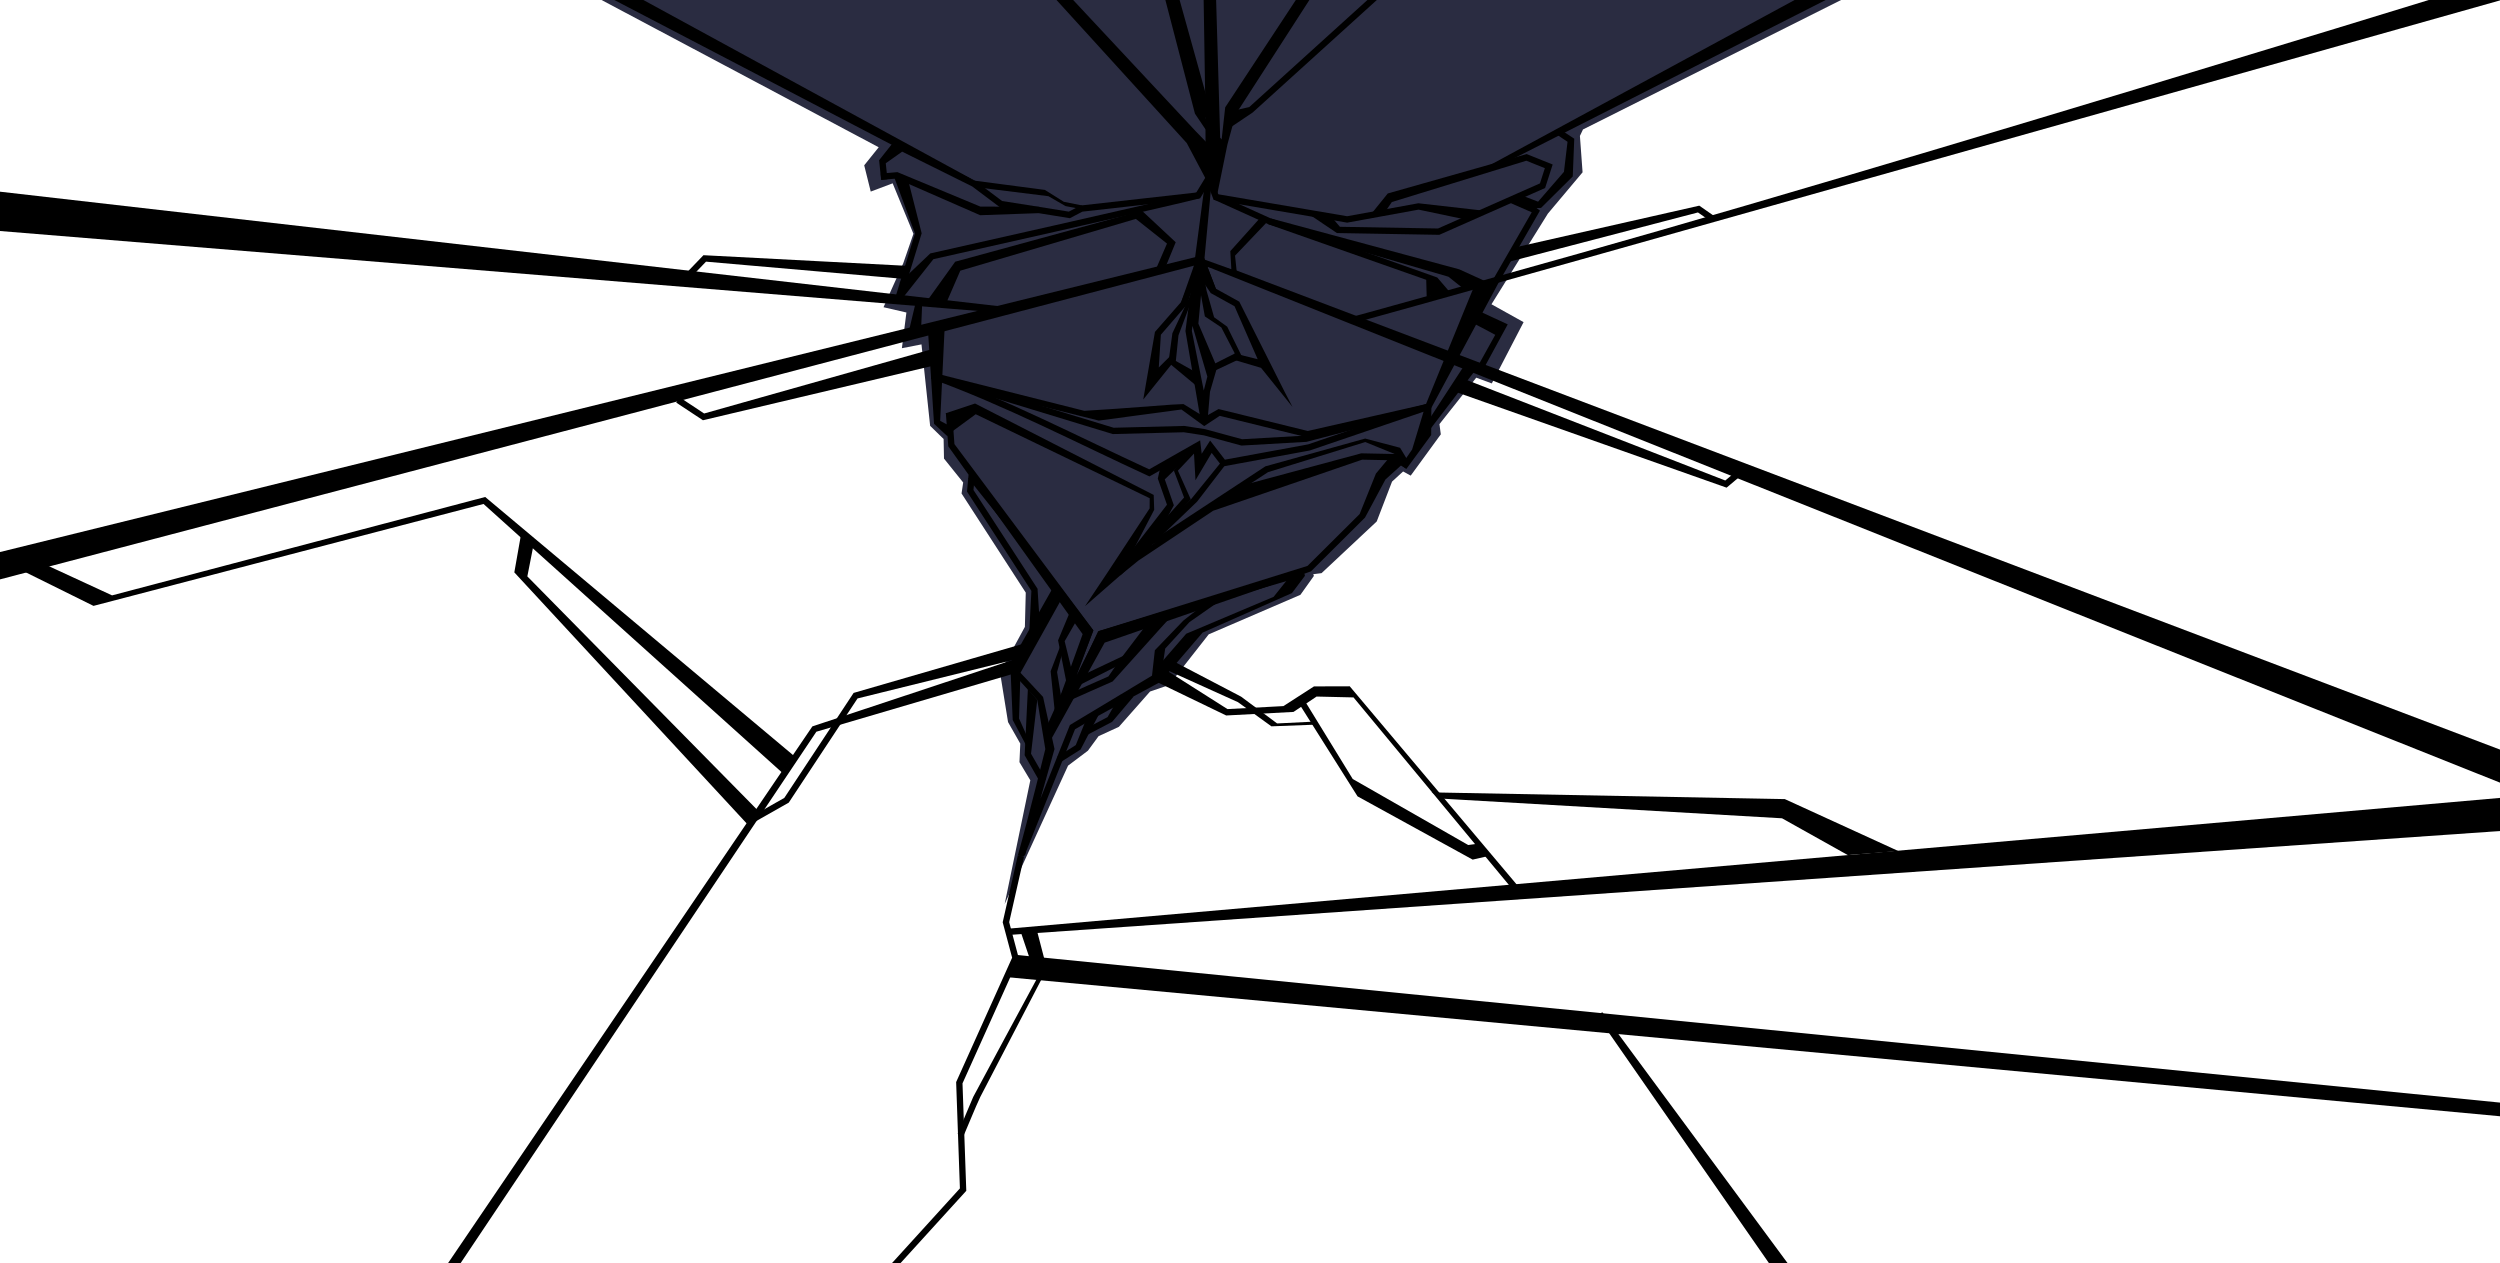
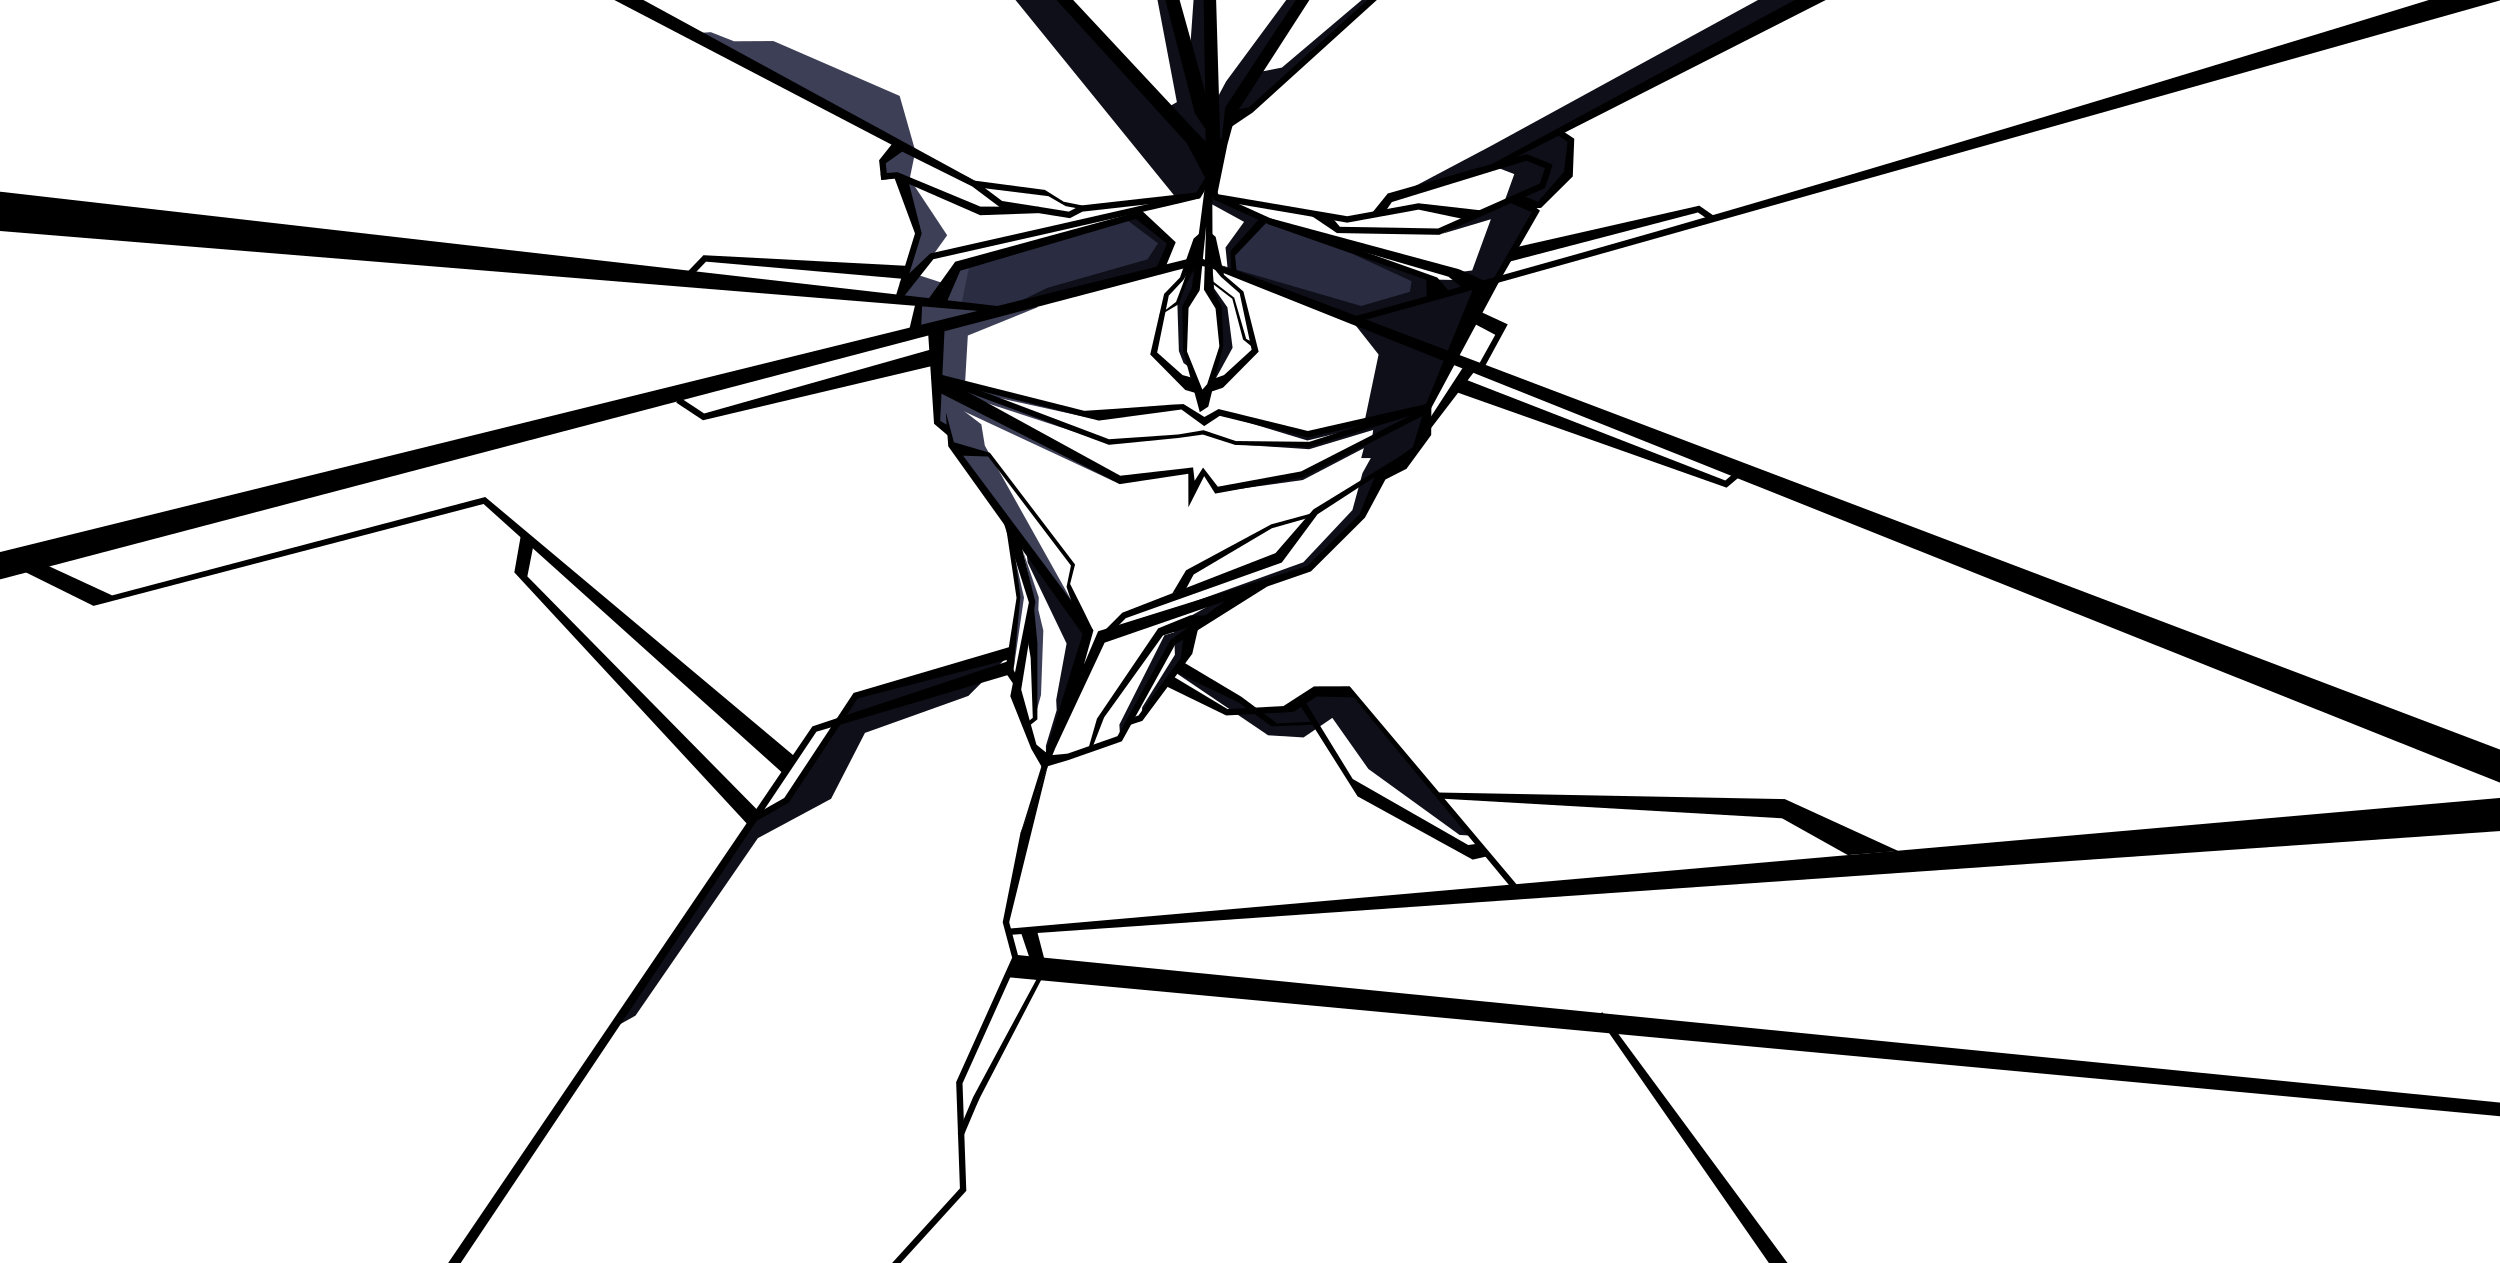
<svg xmlns="http://www.w3.org/2000/svg" width="1980" height="1e3" version="1.1" viewBox="0 0 523.87 264.58">
-   <path d="m-45.93-91.38 230.06 122.24-3.037 3.781 1.367 5.504 4.595-1.731 4.354 10.58-2.128 6.163-4.142 9.22 4.797 1.107-0.947 7.481 4.106-0.799 1.812 17.066 2.826 2.759 0.078 4.104 4.021 5.01-0.342 2.301 13.455 20.777-0.182 7.176-5.206 9.574 1.675 10.374 2.567 4.513-0.173 3.886 2.274 3.805-5.379 25.933 13.29-29.005 4.156-3.129 2.234-3.045 4.257-1.959 6.535-7.398 3.959-1.36 8.336-10.627 19.214-8.28 2.824-3.962-0.141-0.356 1.744-0.222 11.56-10.829 3.211-8.353 2.316-2.124 1.593 0.871 6.309-8.65-0.286-2.144 7.712-9.732 3.26 1.207 6.662-12.844-6.731-3.744 11.824-19.004 7.266-8.647-0.558-7.622 0.641-1.356 207.96-104.31-2.939-8.967z" fill="#2a2c41" stop-color="#000000" style="-inkscape-stroke:none;font-variation-settings:normal" />
-   <g fill="#2a2c41">
-     <path d="m197.46 62.743 2.763-7.196 38.266-10.626 6.818 5.853-2.106 5.799-33.187 8.188z" stop-color="#000000" style="-inkscape-stroke:none;font-variation-settings:normal" />
-     <path d="m264.89 46.033-6.542 6.571 0.807 5.393 25.029 9.561 16.956-5.313-0.646-3.93z" stop-color="#000000" style="-inkscape-stroke:none;font-variation-settings:normal" />
-   </g>
-   <g display="none">
-     <path d="m199.81 79.421c1.385 0.186 25.718 5.537 25.718 5.537l20.365-2.697 5.584 3.584 4.068-3.033 17.565 5.887 27.039-4.837-0.297 1.065-45.312 14.483-0.788-3.577-4.038 6.655-1.239-9.495-8.24 4.096z" fill="#9ece6a" stop-color="#000000" style="-inkscape-stroke:none;font-variation-settings:normal" />
-     <path d="m201.38 79.875c0 0.148 38.912 17.16 38.912 17.16l10.453-5.495 0.327 7.739 2.692-4.987 2.261 2.446 18.213-2.538-7.549 2.629-12.623 2.46-0.786-2.26-4.181 6.829-1.726-8.315-8.011 4.319-42.938-20.123z" fill="#658a3f" stop-color="#000000" style="-inkscape-stroke:none;font-variation-settings:normal" />
-     <g fill="#9ece6a">
-       <path d="m251.69 60.358-0.691 7.67 3.503 8.79 1.08-2.742-0.817-4.794 0.658-1.22-2.727-1.894z" stop-color="#000000" style="-inkscape-stroke:none;font-variation-settings:normal" />
-       <path d="m250.29 75.804-1.239-6.937 1.012-8.51-3.57 9.17-0.387 2.531 1.934 0.053z" stop-color="#000000" style="-inkscape-stroke:none;font-variation-settings:normal" />
-       <path d="m251.22 54.308-40.362 10.148-14.23 5.64 0.209 2.986 46.865-12.164 1.685 2.893 4.225-2.483 1.036-5.934z" stop-color="#000000" style="-inkscape-stroke:none;font-variation-settings:normal" />
-       <path d="m252.02 54.742c0.69 0.374 53.437 20.445 53.437 20.445l-2.37 1.409-43.447-16.028-5.397 2.134-3.886-2.137z" stop-color="#000000" style="-inkscape-stroke:none;font-variation-settings:normal" />
-       <path d="m213.91 67.261c0.837 1.268 19.015 17.706 19.015 17.706l0.791-0.088-12.676-13.75 1.867-5.964-1.251 0.699-1.909 5.775-4.521-4.659z" stop-color="#000000" style="-inkscape-stroke:none;font-variation-settings:normal" />
-       <path d="m272.6 64.438-10.817 17.918-5.999 1.483 1.17 0.502 7.415-1.97 7.355-12.816 24.81 3.743-1.251-0.849-21.585-3.537-1.43-2.632 0.887-1.911z" stop-color="#000000" style="-inkscape-stroke:none;font-variation-settings:normal" />
-       <path d="m270.31 71.225c0.842 0.764 21.802 11.583 21.802 11.583l1.375 2.741 0.694-0.426-2.023-4.295-15.192-8.047-1.242-3.003-0.837-0.13 1.637 3.957-6.054-3.272z" stop-color="#000000" style="-inkscape-stroke:none;font-variation-settings:normal" />
-       <path d="m197.64 74.393c0.824 0 23.066 2.095 23.066 2.095l10.701 8.093 0.981-0.15-10.865-9.441-18.606-1.389 0.165-2.591-0.745 0.134-0.185 2.876-4.776-0.342z" stop-color="#000000" style="-inkscape-stroke:none;font-variation-settings:normal" />
+   <g>
+     <path d="m197.46 62.743 2.763-7.196 38.266-10.626 6.818 5.853-2.106 5.799-33.187 8.188z" fill="#2a2c41" stop-color="#000000" style="-inkscape-stroke:none;font-variation-settings:normal" />
+     <path d="m264.89 46.033-6.542 6.571 0.807 5.393 25.029 9.561 16.956-5.313-0.646-3.93z" fill="#2a2c41" stop-color="#000000" style="-inkscape-stroke:none;font-variation-settings:normal" />
+     <g fill="#0e0f19">
+       <path d="m231.09 132.98 43.176-14.102 11.61-11.154 3.449-8.519 4.491-2.365 0.678 0.083 1.952-2.358 2.879-9.748 10.559-25.227 4.078-1.276 7.633-13.705-1.285-2.102 2.458 0.31 5.374-5.884 0.901-7.655-2.354-1.778 91.65-47.158-13.822-0.097-92.035 50.305-20.798 11.003 22.072-6.437 3.559 1.372-2.066 5.744-13.105 6.77 10.264-3.061-3.916 10.729-4.503 0.588 1.868 1.435-5.418-0.111-16.926-5.321 12.282 5.66-0.363 2.223-10.225 2.964-29.882-8.68 27.76 11.515 5.795 7.353-3.005 14.334 1.938 0.915-0.389 2.966-1.179-0.328-1.01 3.803h2.014l-1.736 3.127-2.121 7.776-10.28 10.931z" stop-color="#000000" style="-inkscape-stroke:none;font-variation-settings:normal" />
+       <path d="m253.96 38.113 1.374 3.271 9.498 5.087-6.577 6.804 0.412 4.032-1.369-0.561-0.497-4.88 3.888-5.373-6.721-3.678z" stop-color="#000000" style="-inkscape-stroke:none;font-variation-settings:normal" />
+       <path d="m257.77 24.679 3.933-1.907 61.967-55.214-55.048 46.598-6.026 1.18z" stop-color="#000000" style="-inkscape-stroke:none;font-variation-settings:normal" />
+       <path d="m256.26 32.564 1.293-9.892 41.114-62.124-41.754 56.535-3.22 6.06z" stop-color="#000000" style="-inkscape-stroke:none;font-variation-settings:normal" />
+       <path d="m254.12 23.33-1.183-63.669-3.628 51.664z" stop-color="#000000" style="-inkscape-stroke:none;font-variation-settings:normal" />
+       <path d="m254.17 31.294-0.281-7.205-2.938-2.519-15.539-59.207 11.2 59.035-2.597 1.466z" stop-color="#000000" style="-inkscape-stroke:none;font-variation-settings:normal" />
+       <path d="m194.44-30.903 57.784 62.398 1.862 6.164-3.464 3.61-3.783 0.669-43.449-53.52-1.31-7.104-6.806-8.752z" stop-color="#000000" style="-inkscape-stroke:none;font-variation-settings:normal" />
+       <path d="m209.37 65.254 33.751-8.606 2.483-5.966-7.245-5.865-2.698 0.933 6.994 5.235-2.199 3.357-21.043 5.99z" stop-color="#000000" style="-inkscape-stroke:none;font-variation-settings:normal" />
+       <path d="m251.27 56.705-0.858 4.419-2.204 3.374 0.104 8.754 1.048 3.84-1.347-1.024-0.98-2.5-0.327-10.164 2.246-5.48 1.479-3.146z" stop-color="#000000" style="-inkscape-stroke:none;font-variation-settings:normal" />
+       <path d="m253.57 50.675c0.066 0.357 0.859 9.782 0.859 9.782l2.773 3.944 1.086 8.473-4.422 8.072 1.76-8.571-0.429-7.957-1.66-3.119z" stop-color="#000000" style="-inkscape-stroke:none;font-variation-settings:normal" />
+       <path d="m258.92 125.65-10.312 7.83-0.536 4.814-8.86 11.867 0.135-1.946 6.85-10.999-0.186-6.197 9.38-5.238z" stop-color="#000000" style="-inkscape-stroke:none;font-variation-settings:normal" />
+       <path d="m251.49 130.79-5.842 3.799-10.956 19.484-0.129-2.228 9.438-18.721z" stop-color="#000000" style="-inkscape-stroke:none;font-variation-settings:normal" />
+       <path d="m219.21 159.7 8.219-26.984-12.266-16.685 0.172 1.806 8.165 17.008-2.179 11.821 0.107 2.122-2.263 7.484z" stop-color="#000000" style="-inkscape-stroke:none;font-variation-settings:normal" />
+       <path d="m297.94 86.529-24.951 13.34-17.285 3.127 17.294-2.41 24.496-12.787z" stop-color="#000000" style="-inkscape-stroke:none;font-variation-settings:normal" />
+       <path d="m298.05 85.818-24.049 7.796-14.967-0.49 15.289 1.012 23.486-7.085z" stop-color="#000000" style="-inkscape-stroke:none;font-variation-settings:normal" />
+       <path d="m298.07 84.85c-0.537 0.178-23.325 6.265-23.325 6.265l-18.354-4.146 17.555 5.335 21.734-5.22 1.948-2.059z" stop-color="#000000" style="-inkscape-stroke:none;font-variation-settings:normal" />
+       <path d="m247.67 140.12 11.693 6.628 3.545 2.263 7.932-0.398 5.229-3.556 6.919 0.194 25.222 29.846-2.362-0.132-19.107-13.828-7.554-10.706-6.033 4.101-7.428-0.455-19.086-12.92z" stop-color="#000000" style="-inkscape-stroke:none;font-variation-settings:normal" />
+       <path d="m211.56 137.15c-1.31 0.135-32.765 8.704-32.765 8.704l-13.9 21.813-6.758 3.713-30.207 44.35 5.236-2.91 25.65-37.198 15.335-8.238 7.098-13.811 21.676-7.753z" stop-color="#000000" style="-inkscape-stroke:none;font-variation-settings:normal" />
+     </g>
+     <g fill="#3c3f56">
+       <path d="m144.53 7.031 43.985 23.56-3.534 3.307 0.177 2.724 2.993 0.722 4.152 11.8-4.501 13.327 4.77 1.507-1.019 5.287 4.889-0.117 0.14 19.649 2.042 1.728 0.566 2.454 28.668 38.83-21.492-38.435-0.724-4.45-3.753-2.869 0.917-15.743 14.71-5.97c-6.205-0.109-16.073-0.506-16.073-0.506l1.741-8.428-3.461 1.692-1.251 2.504-5.986-1.943 5.99-8.356-7.85-11.844 1.184-5.78-3.284-11.575-26.464-11.507-8.263 0.051-4.845-1.91z" stop-color="#000000" style="-inkscape-stroke:none;font-variation-settings:normal" />
+       <path d="m212.74 117.09 1.834 8.142-2.231 15.319 1.082-16.004z" stop-color="#000000" style="-inkscape-stroke:none;font-variation-settings:normal" />
+       <path d="m214.32 115.36 2.427 10.803-0.412 2.579 0.541 6.533 0.058 14.71 1.205-4.341 0.487-13.534-1.045-4.319 0.093-2.608z" stop-color="#000000" style="-inkscape-stroke:none;font-variation-settings:normal" />
+       <path d="m200.12 85.318 34.402 16.06-36.757-19.199z" stop-color="#000000" style="-inkscape-stroke:none;font-variation-settings:normal" />
+       <path d="m201.09 81.366 31.428 11.536-30.216-9.911z" stop-color="#000000" style="-inkscape-stroke:none;font-variation-settings:normal" />
+       <path d="m204.32 81.531 25.978 6.469-23.097-5.058z" stop-color="#000000" style="-inkscape-stroke:none;font-variation-settings:normal" />
+     </g>
+     <g>
+       <path d="m308.96 59.844-10.144 24.826-24.773 5.641-18.699-4.598-2.96 1.664-4.388-2.707s-1.683 0.067-2.414 0.117c-3.964 0.28-7.571 0.552-11.666 0.867l-0.072 0.004-6.622 0.43-31.726-7.994-0.32 1.283 35.068 8.756 17.324-2.323 4.766 3.478 3.256-2.15 18.441 4.533 25.715-5.856 14.4-26.793z" color="#000000" style="-inkscape-stroke:none" />
+       <path d="m195.53 78.102-0.385 1.266 37.212 13.843 14.404-1.418 5.291-0.731 6.803 2.181 15.285 0.502 25.31-7.861-0.334-1.281-24.751 7.982-15.416-0.168-6.761-2.267-5.306 0.893-14.499 0.997z" color="#000000" style="-inkscape-stroke:none" />
+       <path d="m196.78 78.88-1.247 2.724 39.066 19.845 14.41-2.17 0.021 7.016 3.303-6.524 2.303 3.66 18.336-3.369 25.764-13.23-0.628-1.082-25.47 13.03-17.447 3.205-3.09-4.004-1.77 2.768-0.324-2.809-15.249 1.745z" color="#000000" style="-inkscape-stroke:none" />
+       <path d="m298.62 85.238-2.715 8.959-2.277 3.295 1.066 0.781 5.207-7.109 0.041-5.918z" color="#000000" style="-inkscape-stroke:none" />
+       <path d="m198.27 86.629-0.072-0.047 0.508 6.945 28.154 39.357-13.105 42.072 7.356-18.135 10.363-22.154 43.232-14.938 11.326-11.268 4.277-7.981 4.351-2.216 2.448-5.312-8.789 6.287-3.412 8.477-10.92 10.863-43.881 13.701-2.969 6.98 1.989-7.156-29.129-39.045z" color="#000000" style="-inkscape-stroke:none" />
+       <path d="m188.05 36.07-3.5 0.303 0.113 1.318 3.166-0.273 17.564 7.68 12.246-0.432 6.551 1.057 2.627-1.373 24.652-2.769 2.406-3.947-1.129-0.688-2.07 3.393-24.252 2.725-2.457 1.283-6.246-1.006-12.305-0.056z" color="#000000" style="-inkscape-stroke:none" />
+       <path d="m187.37 29.597-3.158 3.98 0.436 4.123 1.316-0.139-0.354-3.352 3.436-2.432 14.68 7.295 5.727 4.305 8.131 1.279 0.205-1.307-7.805-1.228-5.561-4.18z" color="#000000" style="-inkscape-stroke:none" />
+       <path d="m204.16 37.852-0.178 1.31 15.705 1.95 3.597 2.075 3.562 0.685-0.08-0.811-3.845-0.775-3.969-2.49z" color="#000000" style="-inkscape-stroke:none" />
+       <path d="m318.19 40.684-2.582 1.465 5.364 2.335-7.979 13.877 1.148 0.66 8.555-14.883z" color="#000000" style="-inkscape-stroke:none" />
+       <path d="m222.81-87.461-1.281 0.334 28.869 110.94 0.064 0.094c0.813 1.223 2.187 3.256 2.187 3.256l0.039 5.086-0.041 5.104 1.324 0.016s0.029-2.539 0.041-5.113c6e-3 -1.287 7e-3 -2.584-2e-3 -3.58-5e-3 -0.498-0.023-1.236-0.023-1.236l-1.348-2.68s0.78-2.52 0.722-2.606z" color="#000000" style="-inkscape-stroke:none" />
+       <path d="m334.03-94.975-77.293 117.47-0.812 7.312-3.207 4.734 2.357 6.158 2.129-10.422 1.719-6.303 76.212-118.22z" color="#000000" style="-inkscape-stroke:none" />
+       <path d="m252.03-95.43-1.322 0.039 1.945 122.55-0.023 7.57 4.082-4.853-1.027-1.013z" color="#000000" style="-inkscape-stroke:none" />
+       <path d="m373.11-78.445-111.33 100.88-4.106 0.934-0.771 1.146 0.554 2.444 5.038-3.385 111.51-101.04z" color="#000000" style="-inkscape-stroke:none" />
+       <path d="m156.78-72.939-0.979 0.891 92.891 102.04 4.033 7.613 0.811-7.035-3.02-3.114z" color="#000000" style="-inkscape-stroke:none" />
+       <path d="m190.33 37.862-3.011-0.889 4.418 11.953-4.16 13.535 1.266 0.389 4.291-13.963z" color="#000000" style="-inkscape-stroke:none" />
+       <path d="m250.77 53.804-385.67 95.159 0.052 7.876 385.51-101.29z" color="#000000" style="-inkscape-stroke:none" />
+       <path d="m258.62 56.494-5.815-0.693 466.04 186.03 8.791-7.492z" color="#000000" style="-inkscape-stroke:none" />
+       <path d="m253.93 37.121-1.238 0.467 1.623 4.301 27.979 4.766 14.965-2.727 10.055 2.112 2.977-1.964-13.076-1.484-14.928 2.719-27-4.6z" color="#000000" style="-inkscape-stroke:none" />
+       <path d="m319.91 32.285-29.104 8.254-3.393 4.199 2.782-0.261 1.464-2.142 28.178-8.656 3.885 1.559-1.025 3.186-21.365 9.455-20.557-0.355-2.471-2.902-3.902 0.344 5.754 3.87 21.445 0.371 22.174-9.812 1.584-4.924z" color="#000000" style="-inkscape-stroke:none" />
+       <path d="m327.6 27.552-1.823 0.346 2.695 1.815-0.75 6.295-5.422 6.254-4.106-1.578 1.77 2.969 2.955-0.084 6.649-6.595 0.314-7.907z" color="#000000" style="-inkscape-stroke:none" />
+       <path d="m255.07 40.697-0.545 1.205 11.291 5.106 37.696 10.975 3.308 2.633 4.783-1.53-5.811-2.644-39.529-10.684z" color="#000000" style="-inkscape-stroke:none" />
+       <path d="m237.8 44.551-37.639 10.287-5.693 7.938 3.787 0.793 2.973-6.849 36.92-10.892z" color="#000000" style="-inkscape-stroke:none" />
+       <path d="m266.26 45.76-0.443 1.246 33.045 11.628 0.096 3.523 4.777-1.021-2.561-2.988z" color="#000000" style="-inkscape-stroke:none" />
+       <path d="m239.08 43.961-2.265 0.956 8.208 6.506-0.247-0.926-2.903 6.703 2.396-1.326 2.098-5.111z" color="#000000" style="-inkscape-stroke:none" />
+       <path d="m263.79 45.956-5.982 6.667 0.217 3.796-7.255-2.615-0.466 1.7 5.856 0.945 3.014 0.668-0.374-3.547 6.582-6.914z" color="#000000" style="-inkscape-stroke:none" />
+       <path d="m197.95 68.626-3.449 1.362 1.225 18.812 3.195 2.719-0.35-2.418-1.558-0.91z" color="#000000" style="-inkscape-stroke:none" />
+       <path d="m307.05 76.242-8.377 12.859 1.107 0.723 9.559-12.484z" color="#000000" style="-inkscape-stroke:none" />
+       <path d="m583.84-23.088s-168.07 52.304-252.96 76.21c0 0-11.111 3.119-21.12 5.925-5.278 1.48-10.249 2.872-13.124 3.674-4.164 1.162-7.46 2.077-9.74 2.705-1.14 0.314-2.026 0.556-2.639 0.721-0.307 0.082-0.546 0.145-0.711 0.188-0.083 0.021-0.147 0.037-0.189 0.047-0.043 0.01-0.102 0.017-0.018 0.008l0.15 1.315c0.112-0.013 0.116-0.022 0.172-0.035 0.056-0.013 0.126-0.03 0.213-0.053 0.174-0.045 0.415-0.108 0.725-0.191 0.618-0.166 1.507-0.408 2.648-0.723 2.283-0.629 5.58-1.545 9.744-2.707 8.329-2.324 34.248-9.6 34.248-9.6s168.4-47.462 252.6-71.221z" color="#000000" style="-inkscape-stroke:none" />
+       <path d="m-125.71 25.758-0.054 12.37 337 27.548 1.857-1.081z" color="#000000" style="-inkscape-stroke:none" />
+       <path d="m191.97 63.018-1.857 7.783 2.832-0.189 0.311-7.287z" color="#000000" style="-inkscape-stroke:none" />
+       <path d="m308.82 64.668-1.112 2.515 5.62 2.979-3.99 7.178 1.156 0.643 5.447-10.012z" color="#000000" style="-inkscape-stroke:none" />
+       <path d="m-45.089-98.084-2.09 6.289 239.25 124.85 12.348 4.891z" color="#000000" style="-inkscape-stroke:none" />
+       <path d="m533.78-85.481-223.85 121.32 2.686-0.305 224.22-113.89z" color="#000000" style="-inkscape-stroke:none" />
+       <path d="m250.9 40.32c-2.436 0.65-16.449 3.854-29.77 6.873-13.32 3.019-26.01 5.869-26.01 5.869l-0.18 0.041-6.387 6.076 0.285 3.67 6.748-8.537c0.172-0.039 12.605-2.829 25.836-5.828 13.322-3.019 27.212-6.19 29.816-6.885z" color="#000000" style="-inkscape-stroke:none" />
+       <path d="m195.27 73.17-47.72 13.476-5.115-3.383-0.73 1.103 5.594 3.697 48.258-11.43z" color="#000000" style="-inkscape-stroke:none" />
+       <path d="m306.46 79.285-1.936 2.658 57.277 20.246 2.967-2.492-0.85-1.012-2.389 2.004z" color="#000000" style="-inkscape-stroke:none" />
+       <path d="m356.08 43.096-39.207 8.883-0.8 2.909 39.729-10.371 2.777 1.928 0.756-1.086z" color="#000000" style="-inkscape-stroke:none" />
+       <path d="m147.41 53.475-3.379 3.514 0.955 0.916 2.957-3.076 41.136 3.586 1.208-2.698z" color="#000000" style="-inkscape-stroke:none" />
+       <path d="m296.54 93.672-21.31 13.06-7.949 9.168-32.102 12.49-4.059 4.072 0.938 0.934 3.859-3.873 32.674-11.639 7.506-10.133 16.808-10.925z" color="#000000" style="-inkscape-stroke:none" />
+       <path d="m274.77 107.59-8.379 2.283-17.857 9.623-2.859 4.801 2.685-0.607 1.771-3.308 16.373-9.684 8.566-2.437z" color="#000000" style="-inkscape-stroke:none" />
+       <path d="m199.63 92.602 1.198 2.858 6.235 0.199 17.351 22.852-0.922 4.475 1.555 4.643 0.769 2.168 3.304 2.425-2.143-4.399-2.736-5.459 1.034-4.071-17.838-23.408z" color="#000000" style="-inkscape-stroke:none" />
+       <path d="m252.7 37.391-0.789 6.193h2e-3l-2.184 16.836-2 3.787 0.191 9.303 3.498 12.859 1.774-1.158 3.16-12.859-0.326-8.031-1.902-3.924-0.107-22.924zm0.041 10.088-0.455 13.225 2.429 3.947 0.811 7.909-2.574 7.949-1.001 1.135-3.214-7.973 0.321-9.149 2.335-3.695z" color="#000000" style="-inkscape-stroke:none" />
+       <path d="m253.62 48.684-0.857 1.008 0.781 0.664 0.035 4.924 2.281 2.751 3.905 3.417 2.515 11.843-5.779 5.293-2.528 0.904-0.195 2.582 2.473-0.816 7.496-7.562-3.188-12.604-4.068-3.492-1.486-6.752-0.266-1.207z" color="#000000" style="-inkscape-stroke:none" />
+       <path d="m251.64 48.648-1.529 1.359-2.85 8.146-3.324 3.43-2.912 12.701 7.346 7.438 2.352 0.68-0.41-3.106-2.515-0.7-5.319-4.723 2.437-11.927 3.036-3.263 3.031-4.795 1.537-4.25z" color="#000000" style="-inkscape-stroke:none" />
+       <path d="m249.37 54.95-1.388 4.234-1.541 4.072-3.461 2.663-5e-3 0.189 4.051-2.388 1.658-4.499 2.643-4.441z" color="#000000" style="-inkscape-stroke:none" />
+       <path d="m253.42 58.384-0.248 0.372 5.055 3.852 2.252 8.537 2.172 1.762 0.258-0.957-1.771-0.94-2.514-8.638z" color="#000000" style="-inkscape-stroke:none" />
+       <path d="m213.7 113.02-3.509-3.89 5.408 17.111-3.894 19.646 4.41 11.051 2.482 4.305 1.327-2.965-2.745-2.238-3.192-11.549 2.975-18.324z" color="#000000" style="-inkscape-stroke:none" />
+       <path d="m210.91 111.15 2.103 14.128-2.416 15.496 1.818 2.656 1.092-0.746-1.116-2.353 1.423-15.32-1.48-11.607z" color="#000000" style="-inkscape-stroke:none" />
+       <path d="m216.6 126.59-1.485 6.085 0.856 5.17 0.45 12.565-1.505 1.25 0.298 0.822 2.166-1.74v-15.99z" color="#000000" style="-inkscape-stroke:none" />
+       <path d="m259.36 124.07-14.083 10.03-11.113 20.16-10.461 3.666-3.897 0.356-0.781 2.427 4.883-1.453 11.17-3.916 11.207-20.33 19.359-12.168z" color="#000000" style="-inkscape-stroke:none" />
+       <path d="m249.41 128.95-6.705 2.715-12.836 18.92-1.675 5.847 0.755 0.123 2.411-6.217 12.328-17.168 7.715-2.474 1.393-0.386 0.014-1.322z" color="#000000" style="-inkscape-stroke:none" />
+       <path d="m251.06 131.73-3.071 1.516-0.522 4.593-8.892 12.079-2.338 0.77 0.414 1.258 2.736-0.902 10.451-14.047z" color="#000000" style="-inkscape-stroke:none" />
+       <path d="m211.45 138.49-41.21 13.718-156.96 231.23 2.576 1.747 155.22-231.86 40.698-12.046z" color="#000000" style="-inkscape-stroke:none" />
+       <path d="m211.54 135.58-32.668 9.624-14.525 22-7.693 4.361 0.652 1.15 7.971-4.518 14.416-21.834 31.923-8.25z" color="#000000" style="-inkscape-stroke:none" />
+       <path d="m245.4 141.49-1.554 2.058 13.096 6.375 14.102-0.746 4.842-3.22 7.734 0.181 33.625 40.579 1.012-0.854-35.428-42.055-7.49 0.021-6.403 4.127-11.724 0.628z" color="#000000" style="-inkscape-stroke:none" />
+       <path d="m213.85 174.5-3.735 18.763 1.978 7.422-11.732 26.066 0.787 22.279-145.3 159.78 0.979 0.889 145.66-160.17-0.793-22.512 11.797-26.213-2.016-7.562 8.122-32.869z" color="#000000" style="-inkscape-stroke:none" />
+       <path d="m273.41 146.86-1.119 0.705 12.184 19.314 24.117 13.252 3.279-0.748c-0.251-0.597-4.335-5.297-1.629-2.66l-2.583 0.348-24.194-13.829z" color="#000000" style="-inkscape-stroke:none" />
+       <path d="m247.97 138.76-1.889 2 13.329 6.368 7.019 5.066 9.348-0.355 0.141-0.658-8.298 0.407-7.544-5.61z" color="#000000" style="-inkscape-stroke:none" />
+       <path d="m299.96 166.04 2.43 1.326 71.031 4.106 13.767 7.703 10.605-0.84-23.787-10.885z" color="#000000" style="-inkscape-stroke:none" />
+       <path d="m109.18 111.98-1.404 7.963 48.717 52.639 2.581-2.48-48.571-49.319 1.275-6.491z" color="#000000" style="-inkscape-stroke:none" />
+       <path d="m217.34 195.19s-3.796-0.303-3.259 0.645c1.008 3.112 2.105 6.194 3.176 9.285-4.437 8.251-8.916 16.482-13.326 24.745-1.086 2.563-2.172 5.125-3.257 7.688 0.446 0.036 1.224 0.892 1.364 0.173 1.139-2.617 2.175-5.284 3.38-7.869l13.959-26.829z" color="#000000" style="-inkscape-stroke:none" />
+       <path d="m725.21 149.55-513.92 45.049 0.115 1.318 518.72-36.152z" color="#000000" style="-inkscape-stroke:none" />
+       <path d="m101.67 104.14-78.191 20.62-14.459-6.679-4.657 1.339 15.228 7.542s54.486-14.241 81.729-21.361c20.863 18.744 62.549 56.277 62.549 56.277l2.468-3.522z" color="#000000" style="-inkscape-stroke:none" />
+       <path d="m335.75 212.1-1.064 0.785 129.08 185.75 9.135-0.824z" color="#000000" style="-inkscape-stroke:none" />
+       <path d="m212.86 200.09-2.375 4.625 554.3 51.639 0.131-1.316z" color="#000000" style="-inkscape-stroke:none" />
    </g>
  </g>
-   <g>
-     <path d="m308.96 59.844-10.144 24.826-24.773 5.641-18.699-4.598-2.96 1.664-4.388-2.707s-1.683 0.067-2.414 0.117c-3.964 0.28-7.571 0.552-11.666 0.867l-0.072 0.004-6.622 0.43-31.726-7.994-0.32 1.283 35.068 8.756 17.324-2.323 4.766 3.478 3.256-2.15 18.441 4.533 25.715-5.856 14.4-26.793z" color="#000000" style="-inkscape-stroke:none" />
-     <path d="m195.53 78.102-0.385 1.266 38.039 11.59 14.877-0.379 4.209 0.646 7.865 2.144 13.623-0.781 25.693-6.705-0.334-1.281-25.566 6.674-13.275 0.762-7.731-2.107-4.4-0.678-14.781 0.379z" color="#000000" style="-inkscape-stroke:none" />
-     <path d="m195.56 78.113-0.451 1.244c15.324 5.549 30.481 13.444 45.451 20.336l0.309 0.141 9.301-5.287 0.341 6.085 3.393-5.731 2.213 2.867 18.336-3.369 25.043-8.531-0.428-1.252-24.949 8.5-17.447 3.205-3.09-4.004-1.77 2.768-0.324-2.809-10.676 6.072c-14.833-6.841-29.916-14.681-45.252-20.234z" color="#000000" style="-inkscape-stroke:none" />
-     <path d="m204.32 84.555-6.137 2.039 1.266 3.877 5.007-3.672 36.46 17.605-0.013 2.133-9.066 13.79-4.474 6.693 7.491-6.545 14.682-15.807-2.705-6.043 4.518-4.804-1.041-0.816-4.327 5.603 2.138 5.643-11.703 13.055 5.443-10.482-0.104-3.113z" color="#000000" style="-inkscape-stroke:none" />
-     <path d="m243.11 98.071-0.496 2.211 1.922 5.482-10.699 13.865 8.869-7.717 3.272-6.031-1.9-5.426 6.094-5.908z" color="#000000" style="-inkscape-stroke:none" />
-     <path d="m256.23 96.404-6.695 8.264-15.621 14.883 0.838 1.023 16.094-15.457 5.711-7.432z" color="#000000" style="-inkscape-stroke:none" />
-     <path d="m285.25 94.992-24.096 6.493-24.741 15.82-1.561 3.17 3.687-2.998 15.663-10.448 31.238-10.708 6.414 0.131 2.672 1.69 0.707-1.119-2.984-1.887z" color="#000000" style="-inkscape-stroke:none" />
-     <path d="m286.07 91.898-20.91 5.822-26.411 17.348 5.483-2.084 21.48-14.045 20.381-6.312 6.152 2.507-0.615 0.483 3.812 1.623-2.053-3.406z" color="#000000" style="-inkscape-stroke:none" />
-     <path d="m298.62 85.238-2.715 8.959-2.277 3.295 1.066 0.781 5.207-7.109 0.041-5.918z" color="#000000" style="-inkscape-stroke:none" />
-     <path d="m199.52 86.486-1.318 0.096 0.508 6.945 28.154 39.357-7.652 21.23 1.201 0.545 11.064-19.992 43.232-14.938 11.326-11.268 4.277-7.981 3.319-2.989-2.082-2.123-3.227 3.871-3.412 8.477-10.92 10.863-43.881 13.701-6.051 12.825 5.071-13.002-29.129-39.045z" color="#000000" style="-inkscape-stroke:none" />
-     <path d="m188.05 36.07-3.5 0.303 0.113 1.318 3.166-0.273 17.564 7.68 12.246-0.432 6.551 1.057 2.627-1.373 24.652-2.769 2.406-3.947-1.129-0.688-2.07 3.393-24.252 2.725-2.457 1.283-6.246-1.006-12.305-0.056z" color="#000000" style="-inkscape-stroke:none" />
-     <path d="m187.37 29.597-3.158 3.98 0.436 4.123 1.316-0.139-0.354-3.352 3.436-2.432 14.68 7.295 5.727 4.305 8.131 1.279 0.205-1.307-7.805-1.228-5.561-4.18z" color="#000000" style="-inkscape-stroke:none" />
-     <path d="m204.16 37.852-0.178 1.31 15.705 1.95 3.597 2.075 3.562 0.685-0.08-0.811-3.845-0.775-3.969-2.49z" color="#000000" style="-inkscape-stroke:none" />
-     <path d="m318.19 40.684-2.582 1.465 5.364 2.335-7.979 13.877 1.148 0.66 8.555-14.883z" color="#000000" style="-inkscape-stroke:none" />
-     <path d="m222.81-87.461-1.281 0.334 28.869 110.94 0.064 0.094c0.813 1.223 2.187 3.256 2.187 3.256l0.039 5.086-0.041 5.104 1.324 0.016s0.029-2.539 0.041-5.113c6e-3 -1.287 7e-3 -2.584-2e-3 -3.58-5e-3 -0.498-0.023-1.236-0.023-1.236l-1.348-2.68s0.78-2.52 0.722-2.606z" color="#000000" style="-inkscape-stroke:none" />
-     <path d="m334.03-94.975-77.293 117.47-0.812 7.312-3.207 4.734 2.357 6.158 2.129-10.422 1.719-6.303 76.212-118.22z" color="#000000" style="-inkscape-stroke:none" />
-     <path d="m252.03-95.43-1.322 0.039 1.945 122.55-0.023 7.57 4.082-4.853-1.027-1.013z" color="#000000" style="-inkscape-stroke:none" />
-     <path d="m373.11-78.445-111.33 100.88-4.106 0.934-0.771 1.146 0.554 2.444 5.038-3.385 111.51-101.04z" color="#000000" style="-inkscape-stroke:none" />
-     <path d="m156.78-72.939-0.979 0.891 92.891 102.04 4.033 7.613 0.811-7.035-3.02-3.114z" color="#000000" style="-inkscape-stroke:none" />
-     <path d="m190.33 37.862-3.011-0.889 4.418 11.953-4.16 13.535 1.266 0.389 4.291-13.963z" color="#000000" style="-inkscape-stroke:none" />
-     <path d="m250.77 53.804-385.67 95.159 0.052 7.876 385.51-101.29z" color="#000000" style="-inkscape-stroke:none" />
-     <path d="m258.62 56.494-5.815-0.693 466.04 186.03 8.791-7.492z" color="#000000" style="-inkscape-stroke:none" />
-     <path d="m253.93 37.121-1.238 0.467 1.623 4.301 27.979 4.766 14.965-2.727 10.055 2.112 2.977-1.964-13.076-1.484-14.928 2.719-27-4.6z" color="#000000" style="-inkscape-stroke:none" />
-     <path d="m319.91 32.285-29.104 8.254-3.393 4.199 2.782-0.261 1.464-2.142 28.178-8.656 3.885 1.559-1.025 3.186-21.365 9.455-20.557-0.355-2.471-2.902-3.902 0.344 5.754 3.87 21.445 0.371 22.174-9.812 1.584-4.924z" color="#000000" style="-inkscape-stroke:none" />
-     <path d="m327.6 27.552-1.823 0.346 2.695 1.815-0.75 6.295-5.422 6.254-4.106-1.578 1.77 2.969 2.955-0.084 6.649-6.595 0.314-7.907z" color="#000000" style="-inkscape-stroke:none" />
-     <path d="m255.07 40.697-0.545 1.205 11.291 5.106 37.696 10.975 3.308 2.633 4.783-1.53-5.811-2.644-39.529-10.684z" color="#000000" style="-inkscape-stroke:none" />
-     <path d="m237.8 44.551-37.639 10.287-5.693 7.938 3.787 0.793 2.973-6.849 36.92-10.892z" color="#000000" style="-inkscape-stroke:none" />
-     <path d="m266.26 45.76-0.443 1.246 33.045 11.628 0.096 3.523 4.777-1.021-2.561-2.988z" color="#000000" style="-inkscape-stroke:none" />
-     <path d="m239.08 43.961-2.265 0.956 8.208 6.506-0.247-0.926-2.903 6.703 2.396-1.326 2.098-5.111z" color="#000000" style="-inkscape-stroke:none" />
-     <path d="m263.79 45.956-5.982 6.667 0.217 3.796-7.255-2.615-0.466 1.7 5.856 0.945 3.014 0.668-0.374-3.547 6.582-6.914z" color="#000000" style="-inkscape-stroke:none" />
-     <path d="m197.95 68.626-3.449 1.362 1.225 18.812 2.818 2.637 0.808-2.013-2.339-1.233z" color="#000000" style="-inkscape-stroke:none" />
-     <path d="m307.05 76.242-8.377 12.859 1.107 0.723 9.559-12.484z" color="#000000" style="-inkscape-stroke:none" />
-     <path d="m583.84-23.088s-168.07 52.304-252.96 76.21c0 0-11.111 3.119-21.12 5.925-5.278 1.48-10.249 2.872-13.124 3.674-4.164 1.162-7.46 2.077-9.74 2.705-1.14 0.314-2.026 0.556-2.639 0.721-0.307 0.082-0.546 0.145-0.711 0.188-0.083 0.021-0.147 0.037-0.189 0.047-0.043 0.01-0.102 0.017-0.018 0.008l0.15 1.315c0.112-0.013 0.116-0.022 0.172-0.035 0.056-0.013 0.126-0.03 0.213-0.053 0.174-0.045 0.415-0.108 0.725-0.191 0.618-0.166 1.507-0.408 2.648-0.723 2.283-0.629 5.58-1.545 9.744-2.707 8.329-2.324 34.248-9.6 34.248-9.6s168.4-47.462 252.6-71.221z" color="#000000" style="-inkscape-stroke:none" />
-     <path d="m-125.71 25.758-0.054 12.37 337 27.548 1.857-1.081z" color="#000000" style="-inkscape-stroke:none" />
-     <path d="m191.97 63.018-1.857 7.783 2.832-0.189 0.311-7.287z" color="#000000" style="-inkscape-stroke:none" />
-     <path d="m308.82 64.668-1.112 2.515 5.62 2.979-3.99 7.178 1.156 0.643 5.447-10.012z" color="#000000" style="-inkscape-stroke:none" />
-     <path d="m-45.089-98.084-2.09 6.289 239.25 124.85 12.348 4.891z" color="#000000" style="-inkscape-stroke:none" />
-     <path d="m533.78-85.481-223.85 121.32 2.686-0.305 224.22-113.89z" color="#000000" style="-inkscape-stroke:none" />
-     <path d="m250.9 40.32c-2.436 0.65-16.449 3.854-29.77 6.873-13.32 3.019-26.01 5.869-26.01 5.869l-0.18 0.041-6.387 6.076 0.285 3.67 6.748-8.537c0.172-0.039 12.605-2.829 25.836-5.828 13.322-3.019 27.212-6.19 29.816-6.885z" color="#000000" style="-inkscape-stroke:none" />
-     <path d="m195.27 73.17-47.72 13.476-5.115-3.383-0.73 1.103 5.594 3.697 48.258-11.43z" color="#000000" style="-inkscape-stroke:none" />
-     <path d="m306.46 79.285-1.936 2.658 57.277 20.246 2.967-2.492-0.85-1.012-2.389 2.004z" color="#000000" style="-inkscape-stroke:none" />
-     <path d="m356.08 43.096-39.207 8.883-0.8 2.909 39.729-10.371 2.777 1.928 0.756-1.086z" color="#000000" style="-inkscape-stroke:none" />
-     <path d="m147.41 53.475-3.379 3.514 0.955 0.916 2.957-3.076 41.136 3.586 1.208-2.698z" color="#000000" style="-inkscape-stroke:none" />
-     <path d="m252.66 37.164c-0.022 0.115-0.036 0.24-0.074 0.51s-0.09 0.643-0.152 1.105c-0.125 0.926-0.296 2.209-0.498 3.728-0.404 3.039-0.928 7.024-1.449 10.986-1.042 7.926-2.068 15.764-2.068 15.764l-0.012 0.098 3.287 19.24 1.311-0.055 0.549-6.453 1.478-5.088-3.916-9.19 2.853-30.459zm-2.779 31.125 3.118 10.629-0.753 2.926-2.502-12.514c8.6e-4 -0.006 0.127-0.969 0.137-1.041z" color="#000000" style="-inkscape-stroke:none" />
-     <path d="m250.64 55.746c0 0.242 0.035 0.38 0.084 0.703 0.05 0.324 0.12 0.747 0.203 1.238 0.167 0.983 0.609 3.471 0.609 3.471l0.939 5.139 3.449 2.312 2.828 5.465-4.736 2.389 0.633 1.16 5.713-2.669-3.203-6.497-2.75-1.983-1.571-5.55s-0.444-2.482-0.609-3.457c-0.083-0.488-0.152-0.908-0.199-1.219s-0.068-0.6-0.068-0.502z" color="#000000" style="-inkscape-stroke:none" />
-     <path d="m252.14 53.627-1.344 3.522 2.916 4.268 4.982 2.758 4.85 11.097-4.797-1.197-0.311 1.285 5.817 1.724 6.6 8.21-1.663-3.191-9.498-18.889-4.918-2.723z" color="#000000" style="-inkscape-stroke:none" />
-     <path d="m249.72 62.9-0.085-1.482-3.962 8.408-0.832 6.146 5.626 4.681 0.442-4.587-0.768 1.679-3.746-2.107 0.553-5.374c0.06-0.104 2.771-7.363 2.771-7.363l1.082 0.762z" color="#000000" style="-inkscape-stroke:none" />
-     <path d="m250.67 55.547c6e-3 -0.019-0.068 0.181-0.164 0.424-0.096 0.243-0.228 0.569-0.381 0.947-0.306 0.756-0.702 1.722-1.094 2.676-0.762 1.857-1.468 3.567-1.506 3.66l-5.508 6.295-2.453 14.168 6.574-8.166-1.029-0.83-2.288 2.279 0.437-6.861 5.461-6.314 0.62-3.381s1.705-2.269 2.012-3.029c0.154-0.38 0.286-0.706 0.385-0.955 0.099-0.249 0.153-0.379 0.195-0.512z" color="#000000" style="-inkscape-stroke:none" />
-     <path d="m251.5 51.949-4.029 11.436 1.248 0.439 2.834-8.045 2.078 5.412 1.234-0.475z" color="#000000" style="-inkscape-stroke:none" />
-     <path d="m221.18 122.19-10.007 17.708 6.184 6.777 1.687 10.297s-3.639 14.791-5.742 22.212c0.956 0.576 1.56 0.388 1.724-0.756 3.413-8.535 6.827-17.07 10.24-25.606 5.792-3.482 17.852-9.902 17.852-9.902l1.048-7.008 5.086-5.553 5.564-3.888-2.089-0.167-4.722 3.707s-4.006 4.165-6.008 6.247c-0.199 1.773-0.397 3.547-0.596 5.32-5.732 3.446-11.465 6.892-17.197 10.338-2.061 5.153-4.121 10.306-6.182 15.459 0.983-3.472 1.966-6.944 2.949-10.416l-2.398-10.914c-1.922-2.107-4.732-5.055-4.732-5.055l9.072-16.307z" color="#000000" style="-inkscape-stroke:none" />
-     <path d="m224.84 126.69-3.122 7.488 2.025 10.221 1.048-3.126-1.694-6.908 3.086-5.374z" color="#000000" style="-inkscape-stroke:none" />
-     <path d="m241.11 129.75-5.886 7.762-9.209 4.356-0.784 2.182 10.783-5.454 9.345-9.376z" color="#000000" style="-inkscape-stroke:none" />
-     <path d="m235.07 137.68-2.799 4.061c-0.161 0.071-2.158 0.946-4.385 1.934-1.158 0.513-2.332 1.038-3.256 1.455-0.462 0.209-0.862 0.389-1.166 0.531s-0.477 0.22-0.631 0.311l0.672 1.141c-0.011 6e-3 0.222-0.114 0.518-0.252 0.296-0.138 0.693-0.318 1.152-0.525 0.919-0.415 2.092-0.939 3.248-1.451 2.312-1.025 4.553-2.008 4.553-2.008l0.172-0.076 12.206-13.577z" color="#000000" style="-inkscape-stroke:none" />
-     <path d="m215.39 144.37-0.678 13.887 3.289 5.754 1.148-0.658-3.098-5.416 1.305-11.26z" color="#000000" style="-inkscape-stroke:none" />
-     <path d="m211.76 140.38 0.448 10.487 2.857 5.396 0.822-0.456-2.35-5.255c0.113-3.267 0.299-9.555 0.299-9.555z" color="#000000" style="-inkscape-stroke:none" />
-     <path d="m227.78 150.31-2.355 5.821-3.904 2.473 0.707 1.117 4.205-2.662 3.688-7.064z" color="#000000" style="-inkscape-stroke:none" />
-     <path d="m234.75 145.59-2.656 4.676-4.953 2.594 0.613 1.172 5.297-2.775 4.495-5.309z" color="#000000" style="-inkscape-stroke:none" />
-     <path d="m222.14 135.49-1.98 5.16 0.957 9.365 1.736-1.042-1.345-8.144 1.417-5.146z" color="#000000" style="-inkscape-stroke:none" />
-     <path d="m202.96 99.484-0.328 3.529 13.496 20.809-0.439 8.508 2.183-1.956-0.462-7.028-0.455 0.389 0.508-0.271-0.053-0.117-0.012 2e-3 -13.406-20.668 0.285-3.074z" color="#000000" style="-inkscape-stroke:none" />
-     <path d="m270.62 120.38-3.732 4.681-18.324 7.739-6.908 7.979 1.461 2.146 8.878-10.361 18.729-8.285 2.742-3.648z" color="#000000" style="-inkscape-stroke:none" />
-     <path d="m204.27 99.606-1.38 0.608 25.468 31.978-9.756 21.652 1.178 0.598 11.078-21.383 42.605-12.428-0.398-1.262-42.791 12.874-4.637 9.21 3.457-9.361z" color="#000000" style="-inkscape-stroke:none" />
-     <path d="m212.48 138.2-42.247 14.012-156.96 231.23 2.576 1.747 155.22-231.86 41.055-12.08z" color="#000000" style="-inkscape-stroke:none" />
-     <path d="m214.96 134.74-36.085 10.458-14.525 22-7.693 4.361 0.652 1.15 7.971-4.518 14.416-21.834 33.652-8.326z" color="#000000" style="-inkscape-stroke:none" />
-     <path d="m243.86 140.11-2.129 2.471 15.215 7.346 14.102-0.746 4.842-3.22 7.734 0.181 33.625 40.579 1.012-0.854-35.428-42.055-7.49 0.021-6.403 4.127-11.724 0.628z" color="#000000" style="-inkscape-stroke:none" />
-     <path d="m213.29 179.22-3.178 14.041 1.978 7.422-11.732 26.066 0.787 22.279-145.3 159.78 0.979 0.889 145.66-160.17-0.793-22.512 11.797-26.213-2.016-7.562 3.107-13.723z" color="#000000" style="-inkscape-stroke:none" />
-     <path d="m273.41 146.86-1.119 0.705 12.184 19.314 24.117 13.252 3.279-0.748c-0.251-0.597-4.335-5.297-1.629-2.66l-2.583 0.348-24.194-13.829z" color="#000000" style="-inkscape-stroke:none" />
-     <path d="m245.33 138.27-1.47 1.839 15.547 7.025 7.019 5.066 9.348-0.355 0.141-0.658-8.298 0.407-7.544-5.61z" color="#000000" style="-inkscape-stroke:none" />
-     <path d="m299.96 166.04 2.43 1.326 71.031 4.106 13.767 7.703 10.605-0.84-23.787-10.885z" color="#000000" style="-inkscape-stroke:none" />
-     <path d="m109.18 111.98-1.404 7.963 48.717 52.639 2.581-2.48-48.571-49.319 1.275-6.491z" color="#000000" style="-inkscape-stroke:none" />
-     <path d="m217.34 195.19s-3.796-0.303-3.259 0.645c1.008 3.112 2.105 6.194 3.176 9.285-4.437 8.251-8.916 16.482-13.326 24.745-1.086 2.563-2.172 5.125-3.257 7.688 0.446 0.036 1.224 0.892 1.364 0.173 1.139-2.617 2.175-5.284 3.38-7.869l13.959-26.829z" color="#000000" style="-inkscape-stroke:none" />
-     <path d="m725.21 149.55-513.92 45.049 0.115 1.318 518.72-36.152z" color="#000000" style="-inkscape-stroke:none" />
-     <path d="m101.67 104.14-78.191 20.62-14.459-6.679-4.657 1.339 15.228 7.542s54.486-14.241 81.729-21.361c20.863 18.744 62.549 56.277 62.549 56.277l2.468-3.522z" color="#000000" style="-inkscape-stroke:none" />
-     <path d="m335.75 212.1-1.064 0.785 129.08 185.75 9.135-0.824z" color="#000000" style="-inkscape-stroke:none" />
-     <path d="m212.86 200.09-2.375 4.625 554.3 51.639 0.131-1.316z" color="#000000" style="-inkscape-stroke:none" />
-   </g>
</svg>
